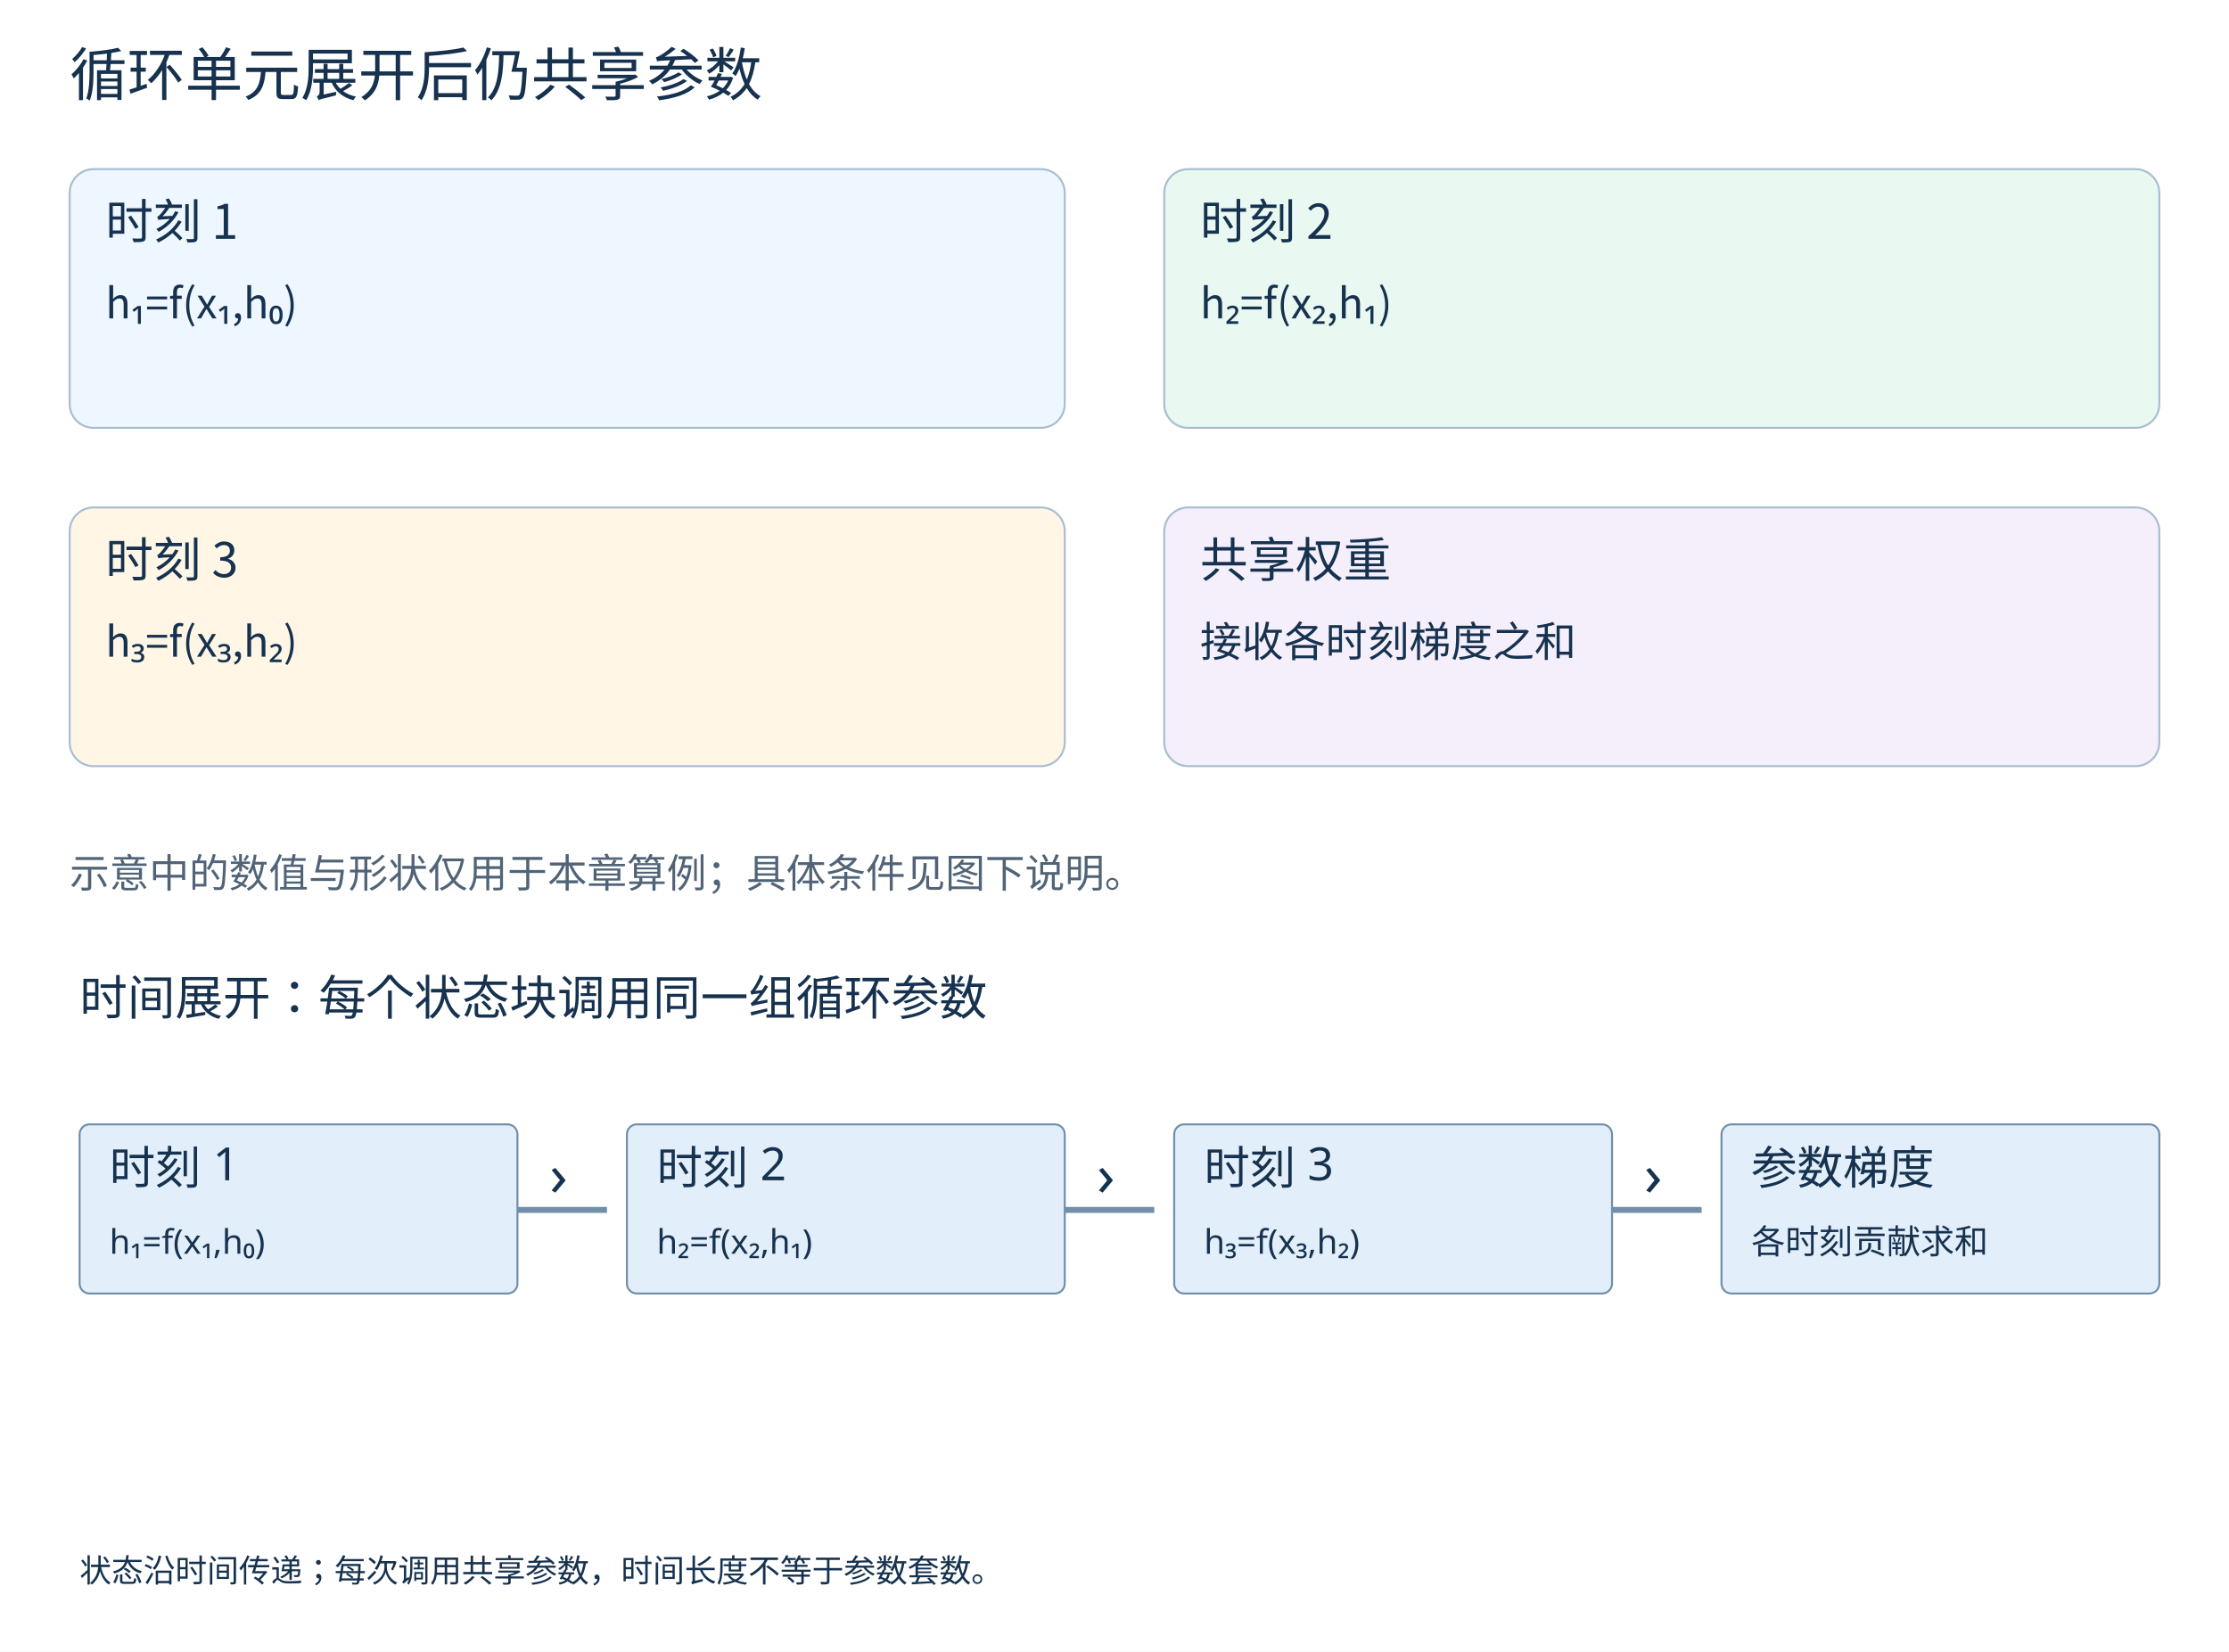
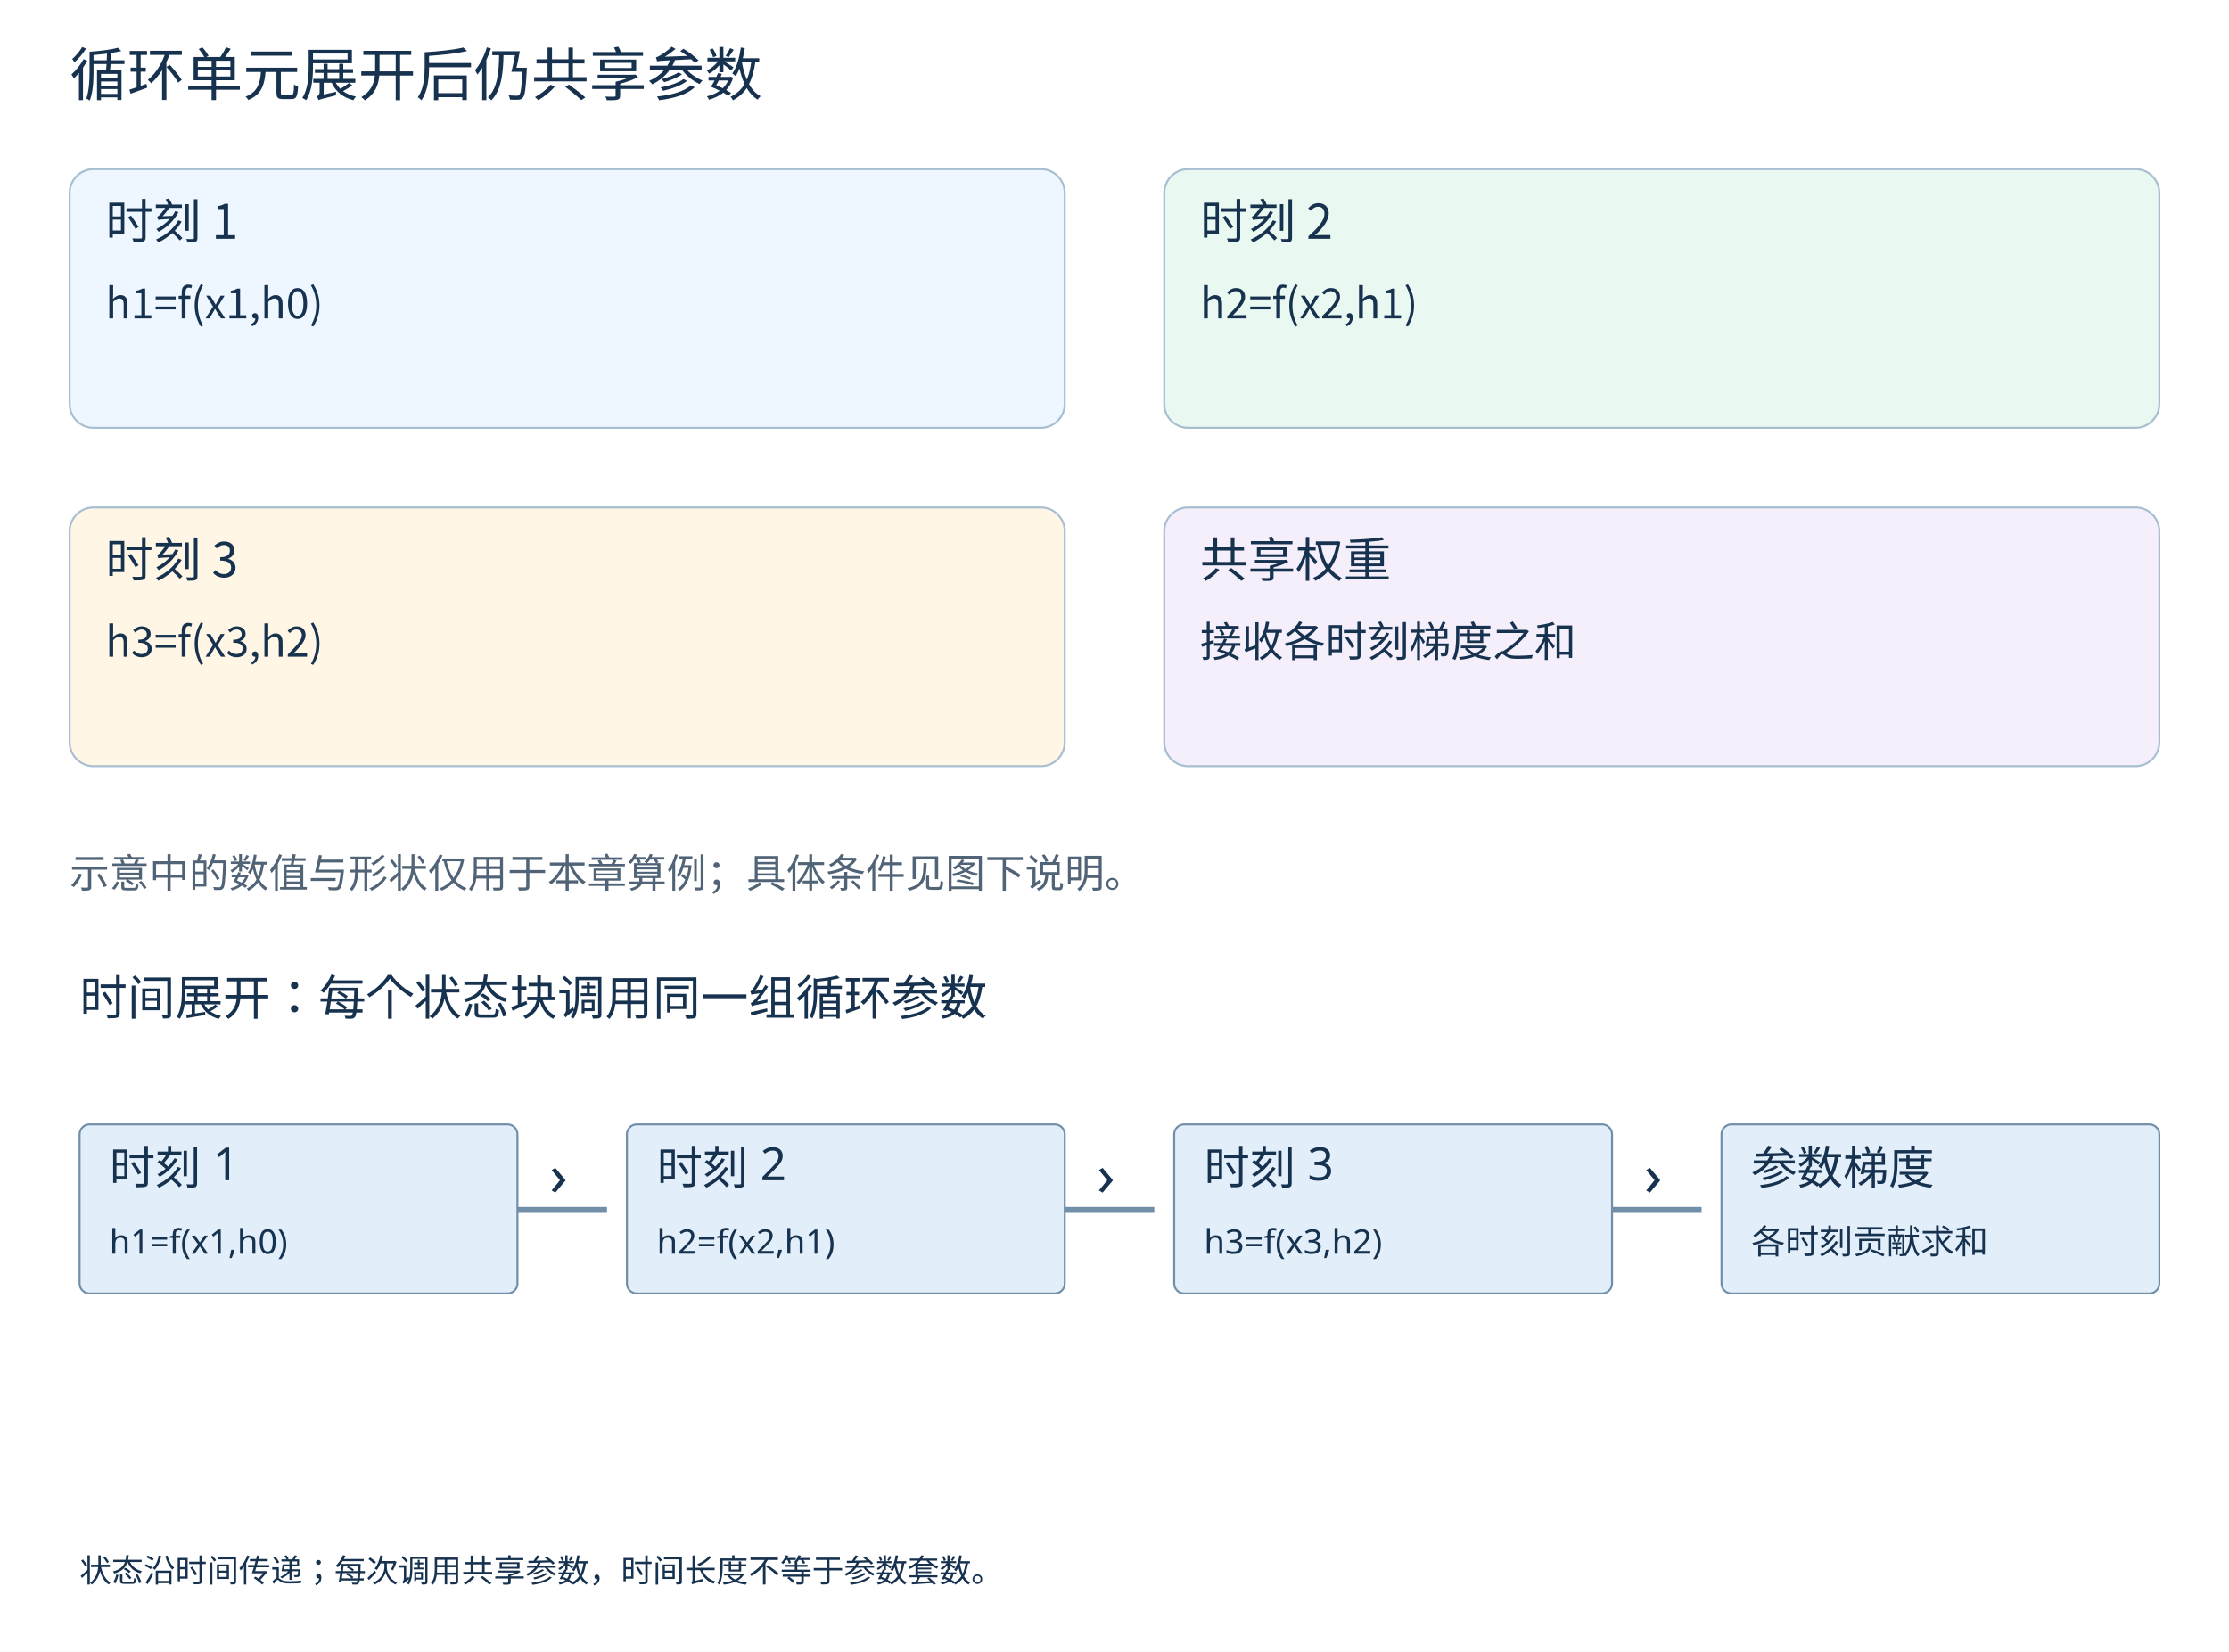
<svg xmlns="http://www.w3.org/2000/svg" width="1120" height="830" viewBox="0 0 1120 830" role="img">
  <rect width="1120" height="830" fill="white" />
  <g font-family="Microsoft YaHei, Noto Sans CJK SC, sans-serif">
    <text x="35" y="48" font-size="29" fill="#16324f">循环单元展开后仍共享参数</text>
    <rect x="35" y="85" width="500" height="130" rx="12" fill="#eef6ff" stroke="#a8bed1" />
    <text x="53" y="120" font-size="24" fill="#16324f">时刻 1</text>
-     <text x="53" y="160" font-size="21" fill="#16324f">h₁=f(x₁,h₀)</text>
+     <text x="53" y="160" font-size="21" fill="#16324f">h1=f(x1,h0)</text>
    <rect x="585" y="85" width="500" height="130" rx="12" fill="#e9f8f1" stroke="#a8bed1" />
    <text x="603" y="120" font-size="24" fill="#16324f">时刻 2</text>
-     <text x="603" y="160" font-size="21" fill="#16324f">h₂=f(x₂,h₁)</text>
+     <text x="603" y="160" font-size="21" fill="#16324f">h2=f(x2,h1)</text>
    <rect x="35" y="255" width="500" height="130" rx="12" fill="#fff6e5" stroke="#a8bed1" />
    <text x="53" y="290" font-size="24" fill="#16324f">时刻 3</text>
-     <text x="53" y="330" font-size="21" fill="#16324f">h₃=f(x₃,h₂)</text>
+     <text x="53" y="330" font-size="21" fill="#16324f">h3=f(x3,h2)</text>
    <rect x="585" y="255" width="500" height="130" rx="12" fill="#f4effb" stroke="#a8bed1" />
    <text x="603" y="290" font-size="24" fill="#16324f">共享权重</text>
    <text x="603" y="330" font-size="21" fill="#16324f">接收各时刻梯度之和</text>
    <text x="35" y="446" font-size="20" fill="#516477">示意中的数值与形状仅用于本章算例；具体条件见图下说明。</text>
  </g>
  <text x="40" y="510" font-family="Microsoft YaHei,sans-serif" font-size="24" fill="#16324f">时间展开：每个状态块调用同一组循环参数</text>
  <rect x="40" y="565" width="220" height="85" rx="5" fill="#e2effa" stroke="#718fa9" />
  <text x="55" y="595" font-family="Microsoft YaHei,sans-serif" font-size="23" fill="#16324f">时刻 1</text>
-   <text x="55" y="630" font-family="Microsoft YaHei,sans-serif" font-size="17" fill="#16324f">h₁=f(x₁,h₀)</text>
+   <text x="55" y="630" font-family="Microsoft YaHei,sans-serif" font-size="17" fill="#16324f">h1=f(x1,h0)</text>
  <path d="M260,608 L305,608" fill="none" stroke="#718fa9" stroke-width="3" />
  <text x="276" y="601" font-family="Microsoft YaHei,sans-serif" font-size="30" fill="#16324f">›</text>
  <rect x="315" y="565" width="220" height="85" rx="5" fill="#e2effa" stroke="#718fa9" />
  <text x="330" y="595" font-family="Microsoft YaHei,sans-serif" font-size="23" fill="#16324f">时刻 2</text>
-   <text x="330" y="630" font-family="Microsoft YaHei,sans-serif" font-size="17" fill="#16324f">h₂=f(x₂,h₁)</text>
+   <text x="330" y="630" font-family="Microsoft YaHei,sans-serif" font-size="17" fill="#16324f">h2=f(x2,h1)</text>
  <path d="M535,608 L580,608" fill="none" stroke="#718fa9" stroke-width="3" />
  <text x="551" y="601" font-family="Microsoft YaHei,sans-serif" font-size="30" fill="#16324f">›</text>
  <rect x="590" y="565" width="220" height="85" rx="5" fill="#e2effa" stroke="#718fa9" />
  <text x="605" y="595" font-family="Microsoft YaHei,sans-serif" font-size="23" fill="#16324f">时刻 3</text>
-   <text x="605" y="630" font-family="Microsoft YaHei,sans-serif" font-size="17" fill="#16324f">h₃=f(x₃,h₂)</text>
+   <text x="605" y="630" font-family="Microsoft YaHei,sans-serif" font-size="17" fill="#16324f">h3=f(x3,h2)</text>
  <path d="M810,608 L855,608" fill="none" stroke="#718fa9" stroke-width="3" />
  <text x="826" y="601" font-family="Microsoft YaHei,sans-serif" font-size="30" fill="#16324f">›</text>
  <rect x="865" y="565" width="220" height="85" rx="5" fill="#e2effa" stroke="#718fa9" />
  <text x="880" y="595" font-family="Microsoft YaHei,sans-serif" font-size="23" fill="#16324f">参数梯度</text>
  <text x="880" y="630" font-family="Microsoft YaHei,sans-serif" font-size="17" fill="#16324f">各时刻贡献求和</text>
  <text x="40" y="795" font-family="Microsoft YaHei,sans-serif" font-size="16" fill="#16324f">状态沿时间传递；每次调用共享参数，时间长度不等于参数套数。</text>
</svg>
